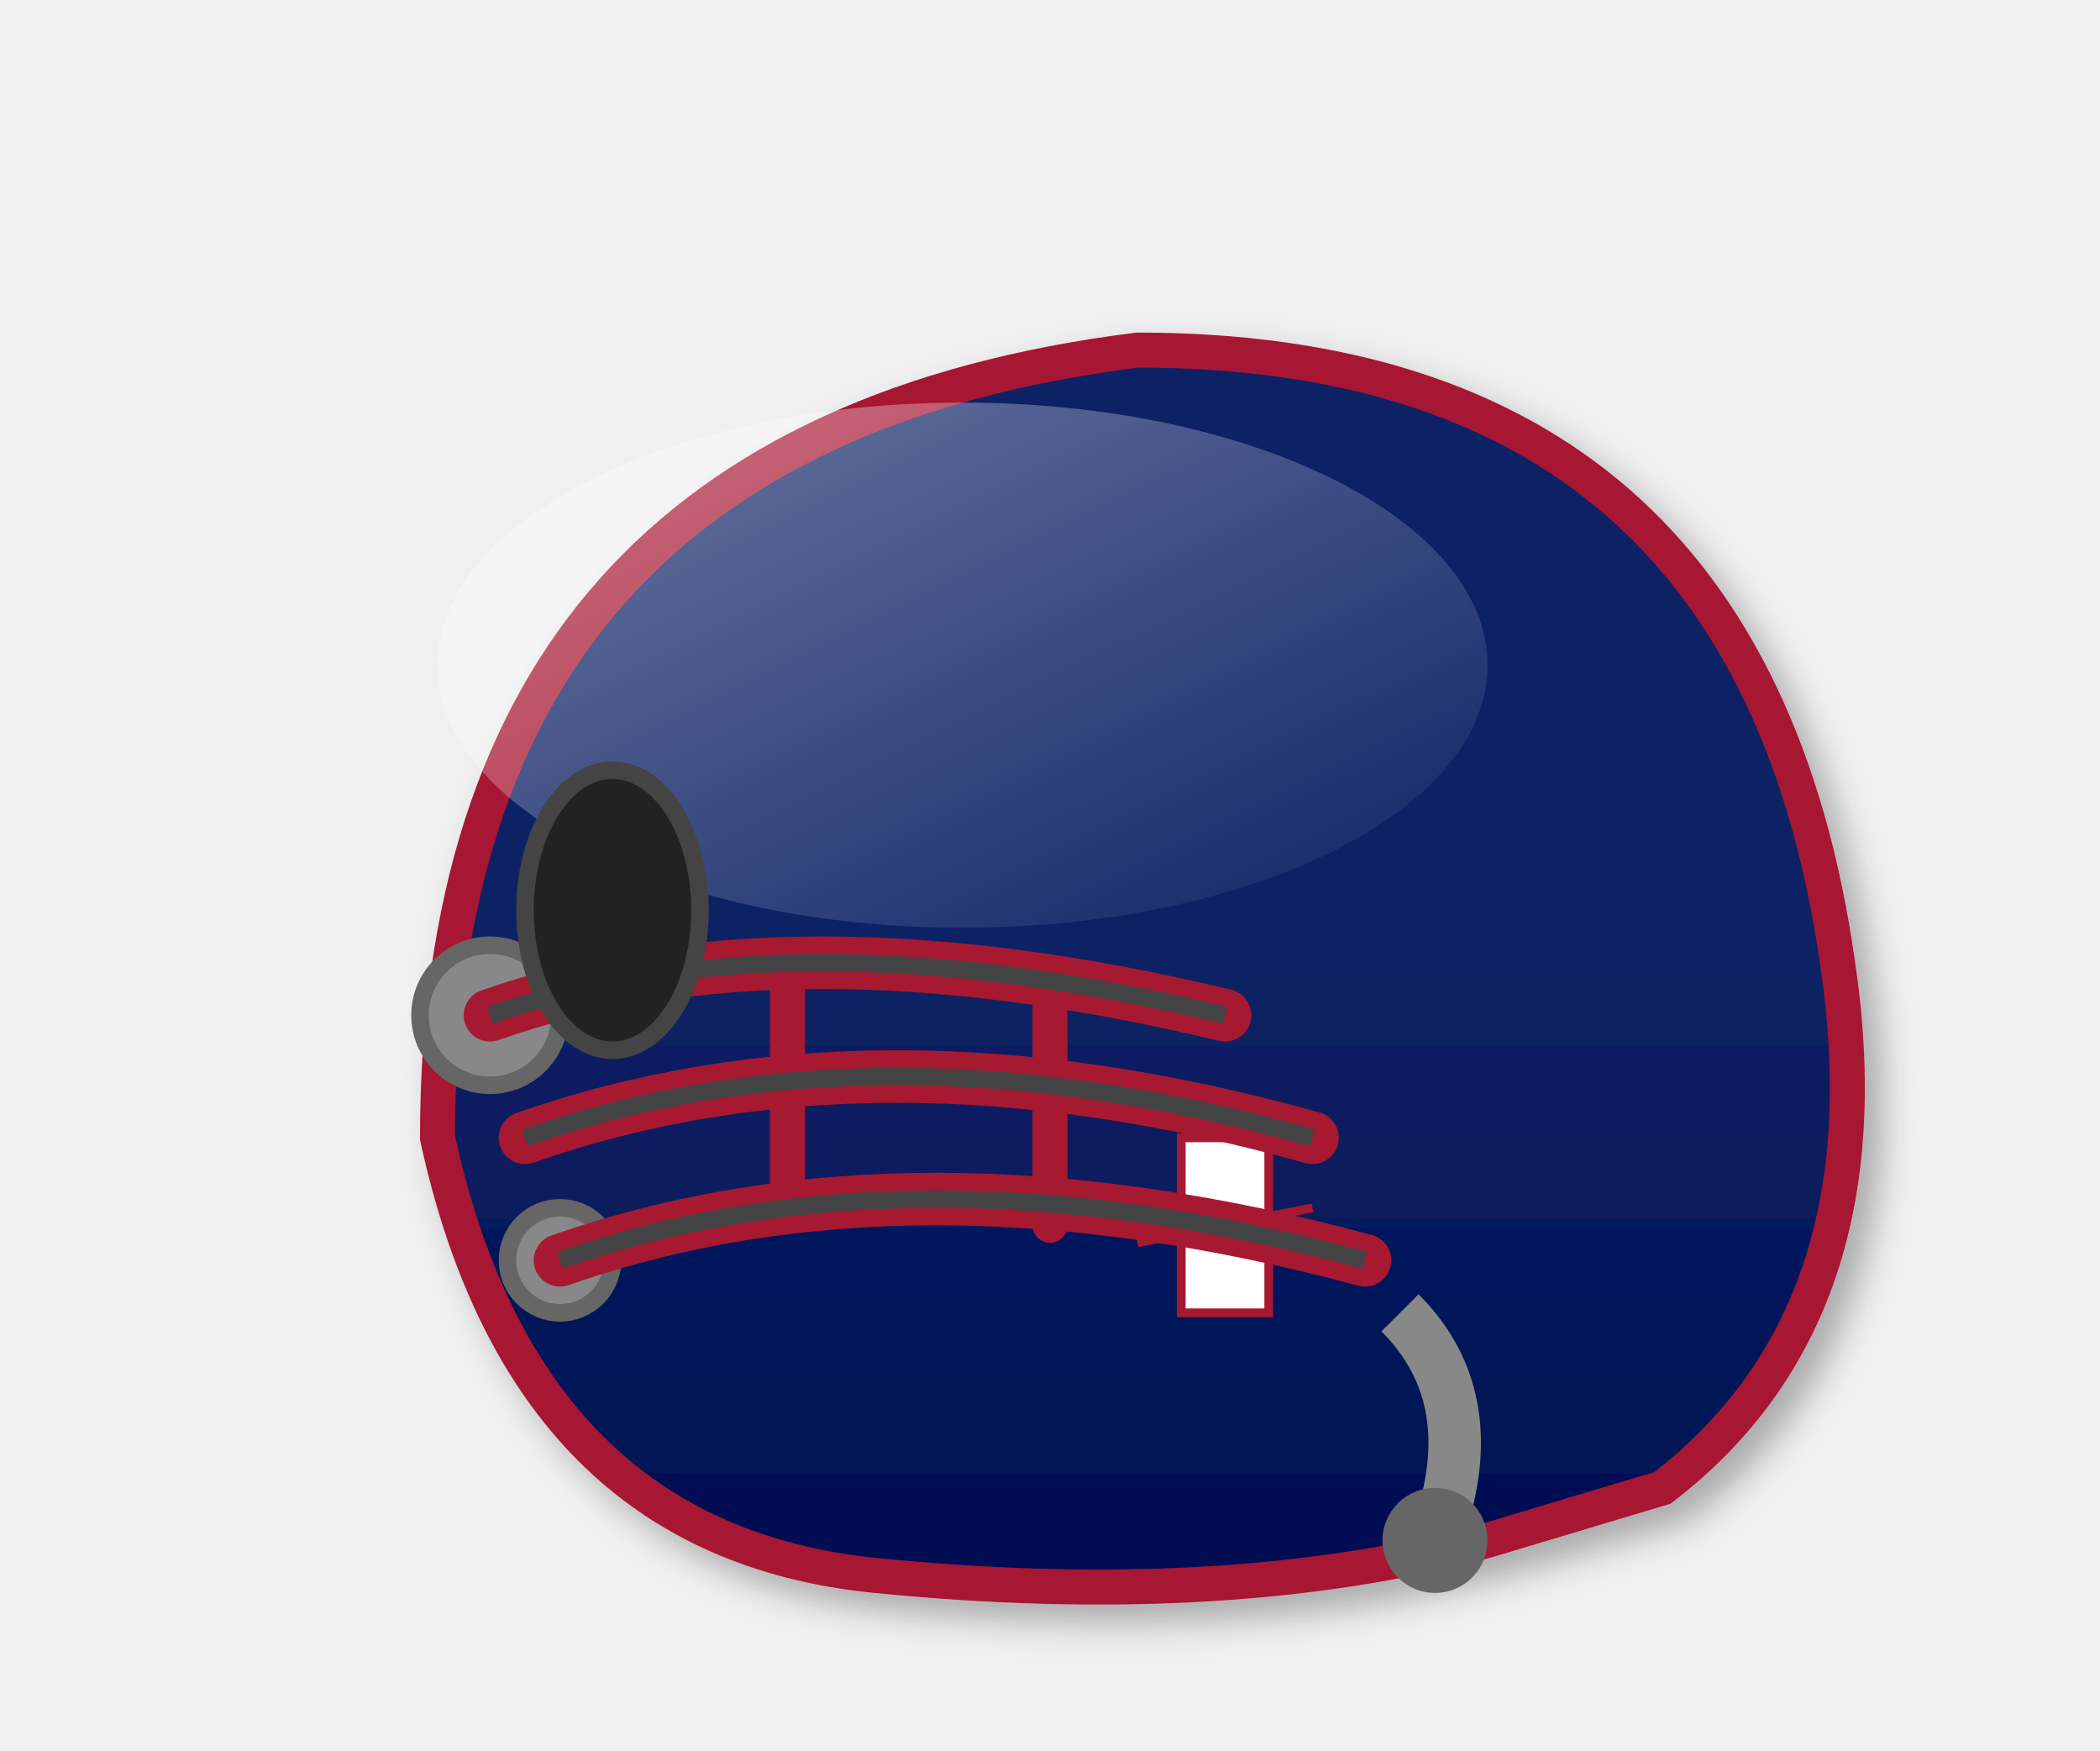
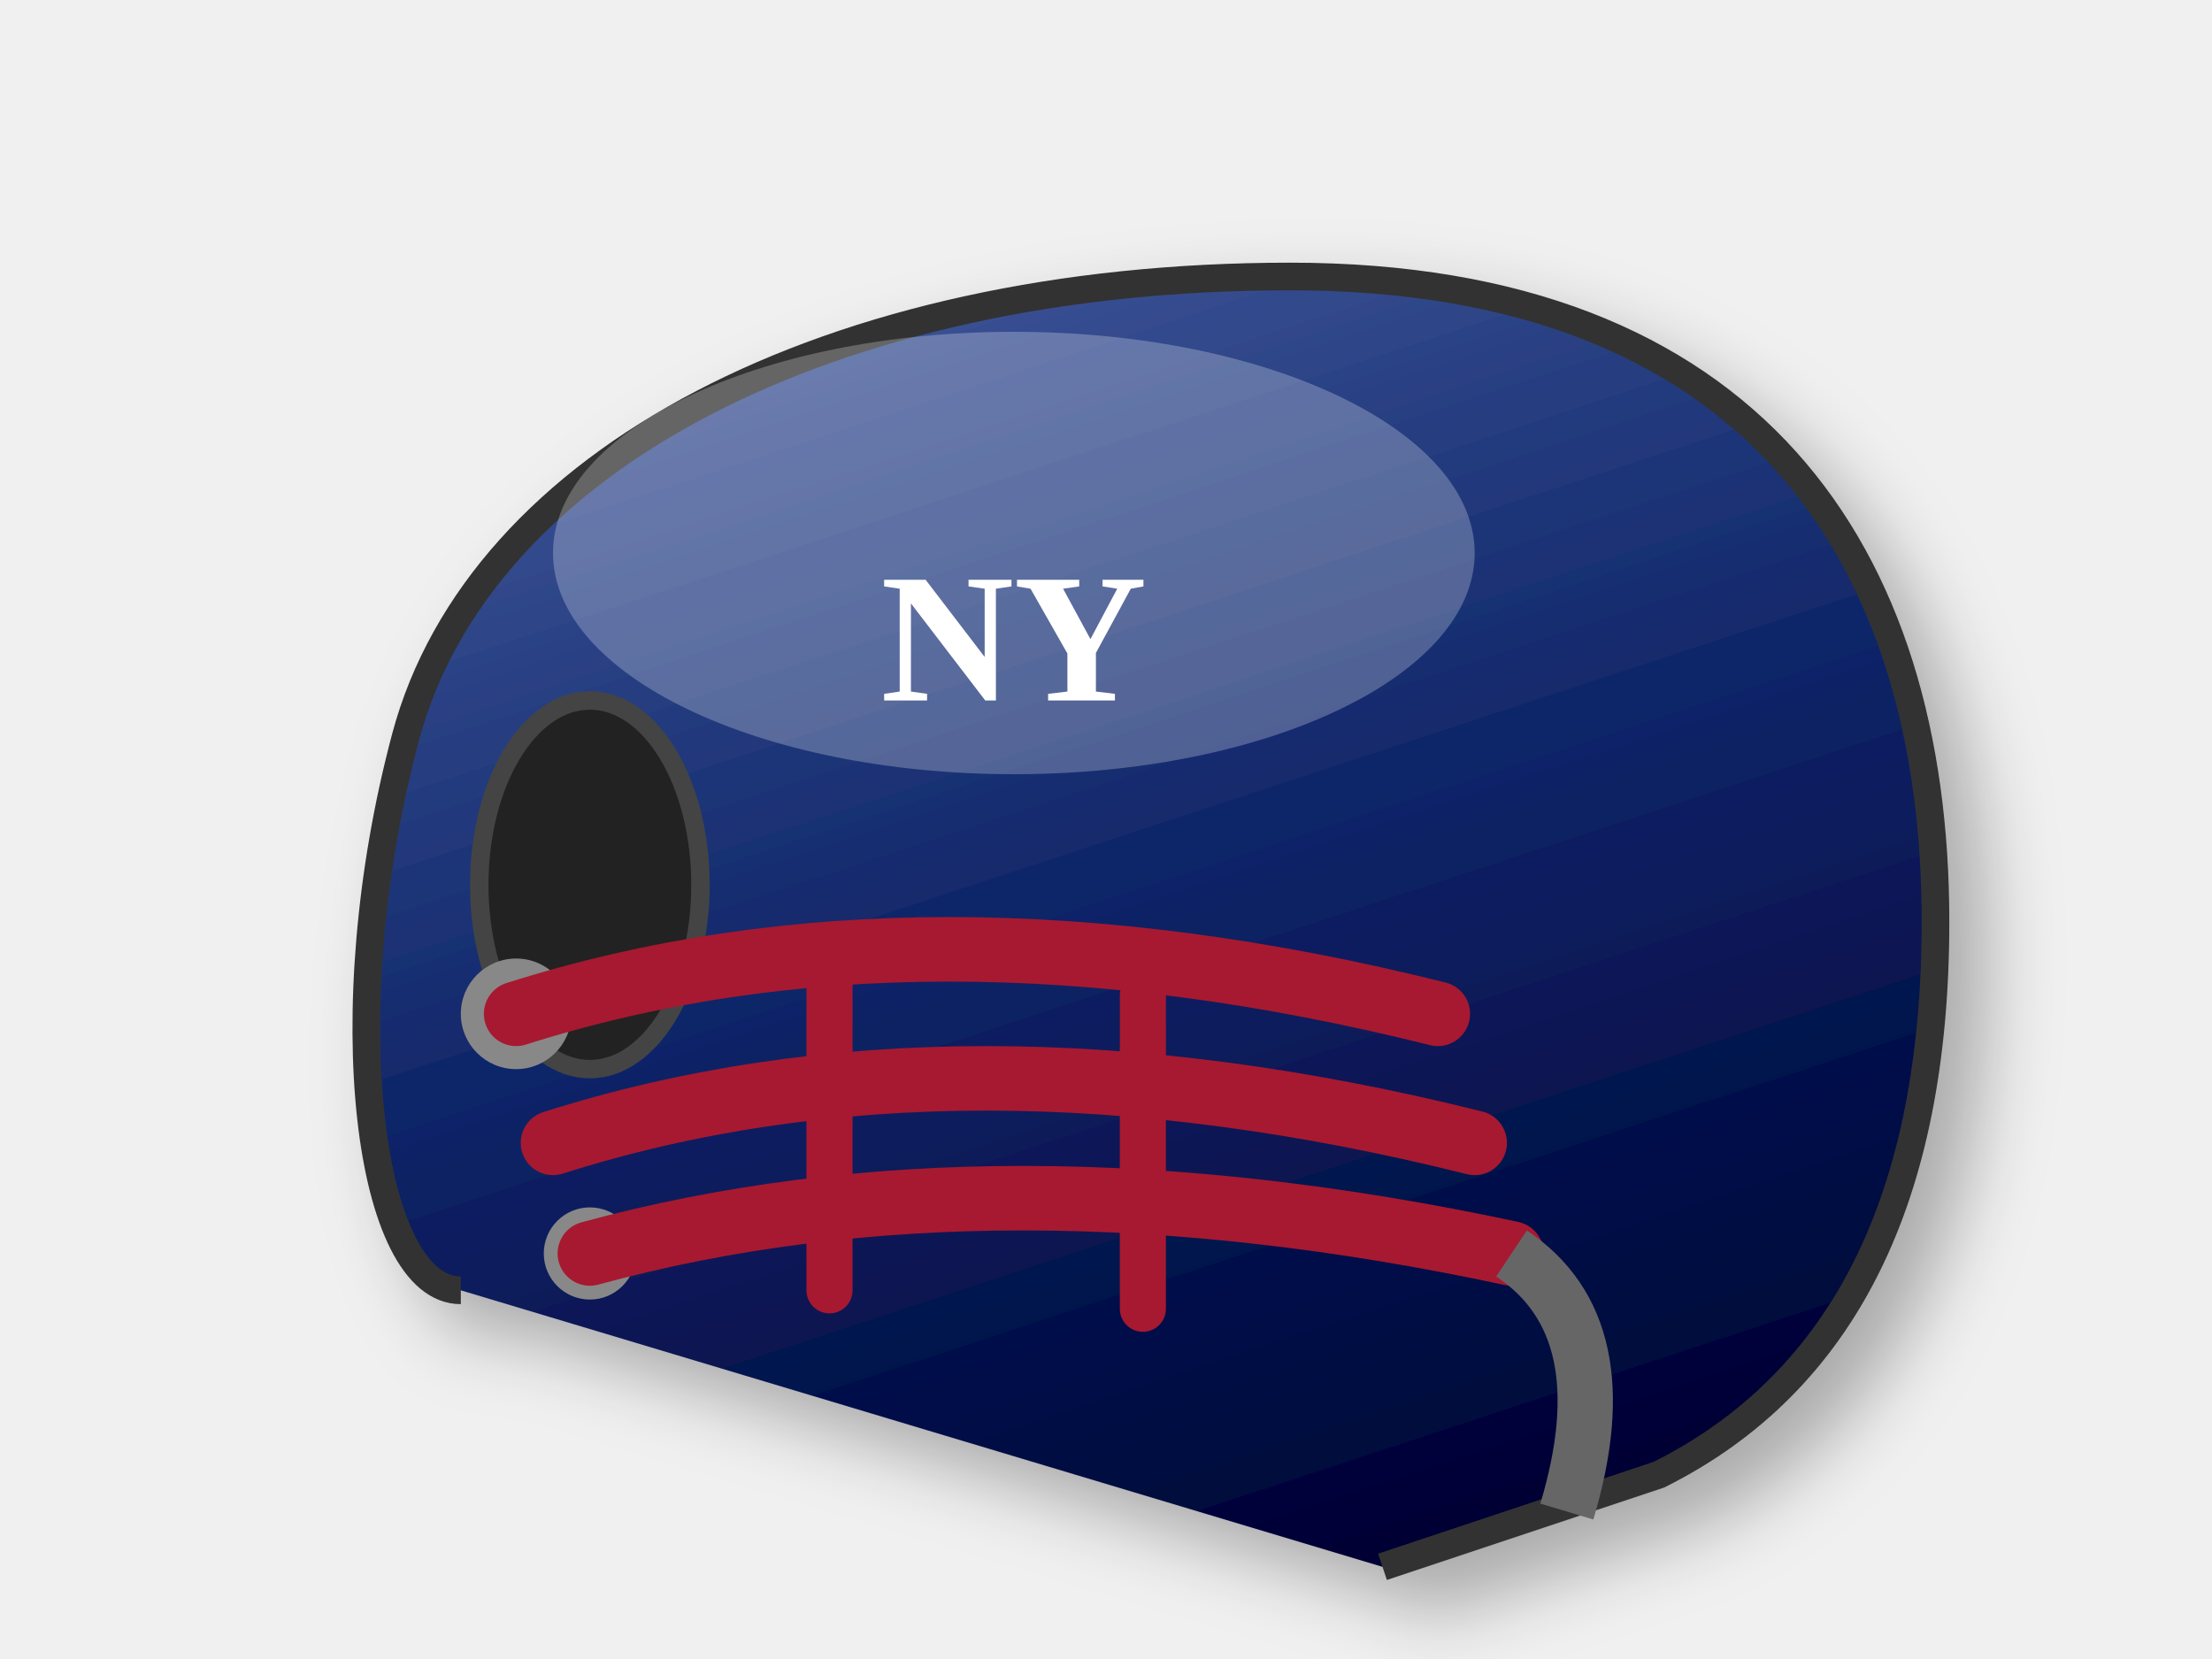
- <svg xmlns="http://www.w3.org/2000/svg" viewBox="0 0 120 100">
+ <svg xmlns="http://www.w3.org/2000/svg" viewBox="0 0 120 90">
  <defs>
-     <linearGradient id="helmetShellNYG" x1="0%" y1="0%" x2="0%" y2="100%">
-       <stop offset="0%" style="stop-color:#0B2265;stop-opacity:1" />
+     <linearGradient id="shellGradNYG" x1="30%" y1="0%" x2="70%" y2="100%">
+       <stop offset="0%" style="stop-color:#3e5598;stop-opacity:1" />
      <stop offset="50%" style="stop-color:#0B2265;stop-opacity:1" />
-       <stop offset="100%" style="stop-color:#000e51;stop-opacity:1" />
-     </linearGradient>
-     <linearGradient id="helmetHighlightNYG" x1="0%" y1="0%" x2="100%" y2="100%">
-       <stop offset="0%" style="stop-color:#ffffff;stop-opacity:0.4" />
-       <stop offset="100%" style="stop-color:#ffffff;stop-opacity:0" />
+       <stop offset="100%" style="stop-color:#000032;stop-opacity:1" />
    </linearGradient>
    <filter id="shadowNYG" x="-20%" y="-20%" width="140%" height="140%">
-       <feDropShadow dx="1" dy="1" stdDeviation="1" flood-opacity="0.3" />
+       <feDropShadow dx="2" dy="2" stdDeviation="2" flood-opacity="0.3" />
    </filter>
  </defs>
-   <path d="M 25 65 Q 25 25 65 20 Q 100 20 105 55 Q 108 75 95 85 L 85 88 Q 70 92 50 90 Q 30 88 25 65 Z" fill="url(#helmetShellNYG)" stroke="#A71930" stroke-width="2" filter="url(#shadowNYG)" />
-   <ellipse cx="55" cy="38" rx="30" ry="15" fill="url(#helmetHighlightNYG)" />
-   <g transform="translate(45, 45) scale(0.5)">
-     <path d="M 45 40 L 55 40 L 55 60 L 45 60 Z M 40 48 L 60 52 M 40 52 L 60 48" fill="#FFFFFF" stroke="#A71930" stroke-width="1" />
+   <path d="M 25 70 C 20 70 18 55 22 40 C 26 25 45 15 70 15 C 95 15 105 30 105 50 C 105 65 100 75 90 80 L 75 85" fill="url(#shellGradNYG)" stroke="#333333" stroke-width="1.5" filter="url(#shadowNYG)" />
+   <ellipse cx="55" cy="30" rx="25" ry="12" fill="#FFFFFF" opacity="0.25" />
+   <text x="55" y="38" text-anchor="middle" font-size="10" fill="#FFFFFF" font-weight="bold">NY</text>
+   <ellipse cx="32" cy="48" rx="6" ry="10" fill="#222222" stroke="#444444" stroke-width="1" />
+   <circle cx="28" cy="55" r="3" fill="#888888" />
+   <circle cx="32" cy="68" r="2.5" fill="#888888" />
+   <g stroke="#A71930" stroke-width="3.5" fill="none" stroke-linecap="round">
+     <path d="M 28 55 Q 50 48 78 55" />
+     <path d="M 30 62 Q 52 55 80 62" />
+     <path d="M 32 68 Q 54 62 82 68" />
+     <path d="M 45 52 L 45 70" stroke-width="2.5" />
+     <path d="M 62 54 L 62 71" stroke-width="2.5" />
  </g>
-   <circle cx="28" cy="58" r="4" fill="#888888" stroke="#666666" stroke-width="1" />
-   <circle cx="32" cy="72" r="3" fill="#888888" stroke="#666666" stroke-width="1" />
-   <g stroke="#A71930" stroke-width="3" fill="none" stroke-linecap="round">
-     <path d="M 28 58 Q 45 52 70 58" />
-     <path d="M 30 65 Q 50 58 75 65" />
-     <path d="M 32 72 Q 52 65 78 72" />
-     <path d="M 45 55 L 45 68" stroke-width="2" />
-     <path d="M 60 57 L 60 70" stroke-width="2" />
-   </g>
-   <path d="M 28 58 Q 45 52 70 58" stroke="#444444" stroke-width="1" fill="none" />
-   <path d="M 30 65 Q 50 58 75 65" stroke="#444444" stroke-width="1" fill="none" />
-   <path d="M 32 72 Q 52 65 78 72" stroke="#444444" stroke-width="1" fill="none" />
-   <ellipse cx="35" cy="52" rx="5" ry="8" fill="#222222" stroke="#444444" stroke-width="1" />
-   <path d="M 80 75 Q 85 80 82 88" stroke="#888888" stroke-width="3" fill="none" />
-   <circle cx="82" cy="88" r="3" fill="#666666" />
+   <path d="M 82 68 Q 88 72 85 82" stroke="#666666" stroke-width="3" fill="none" />
</svg>
